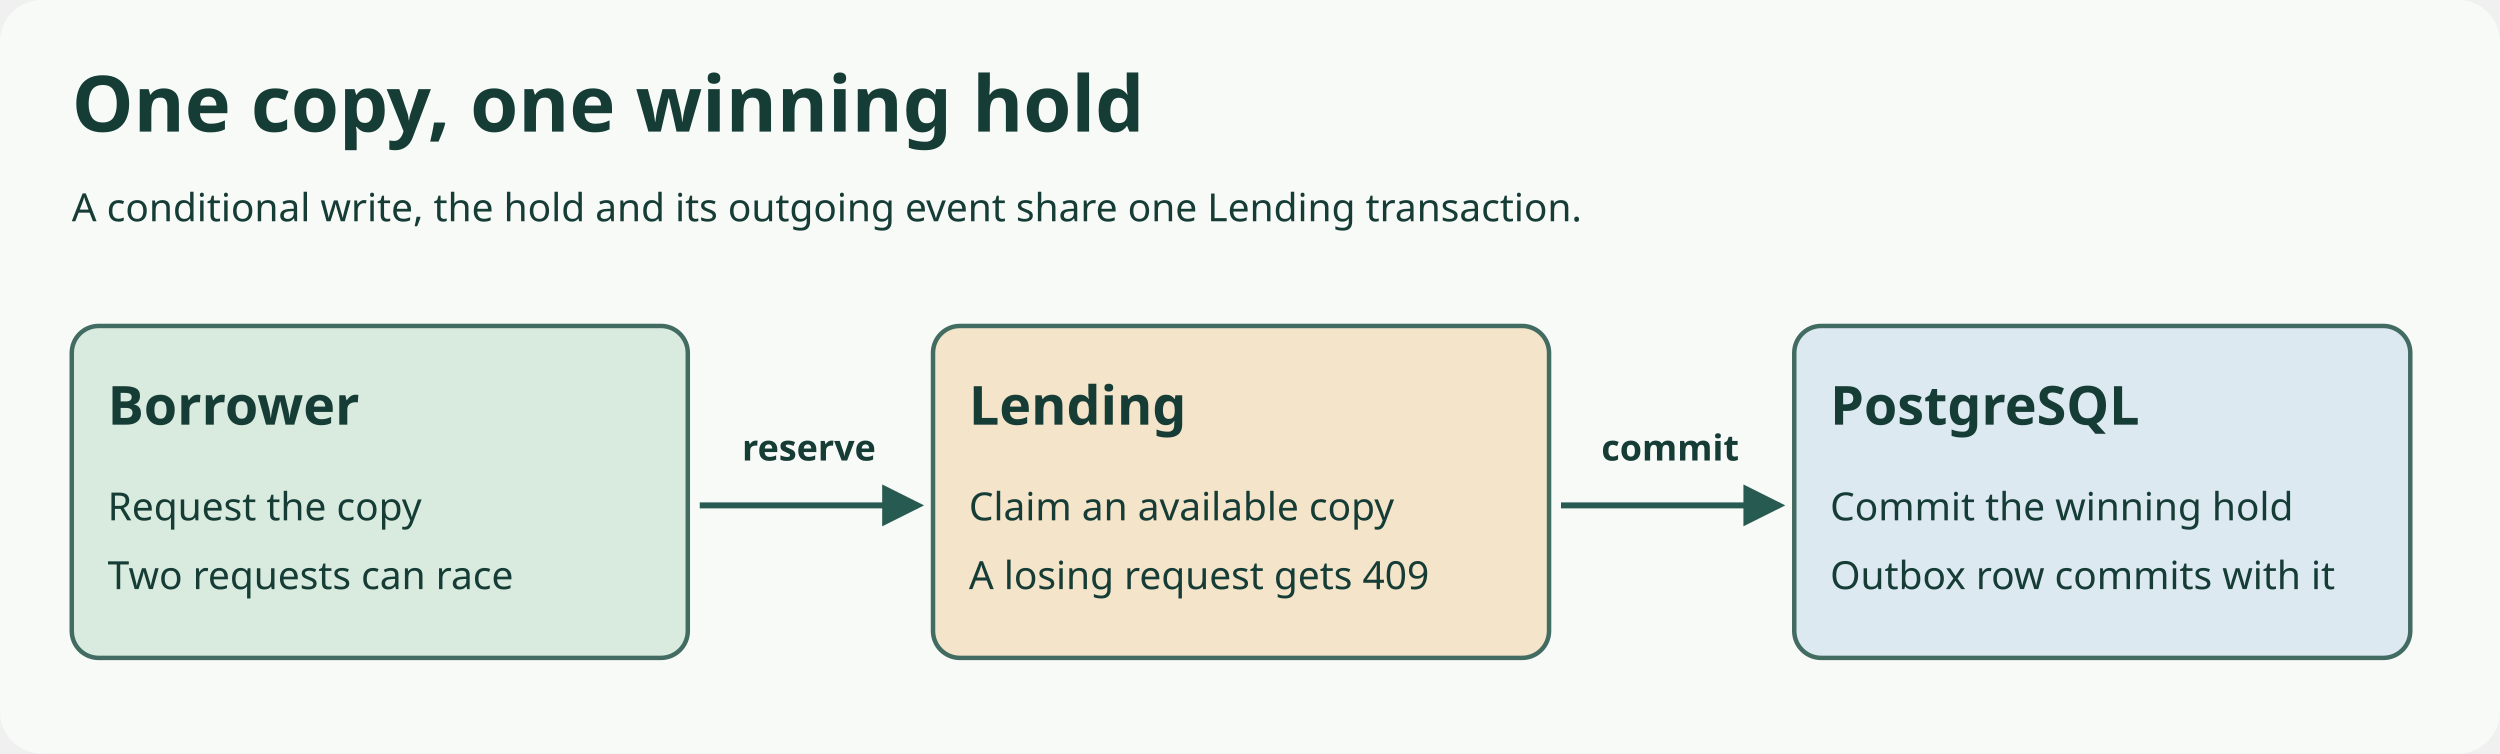
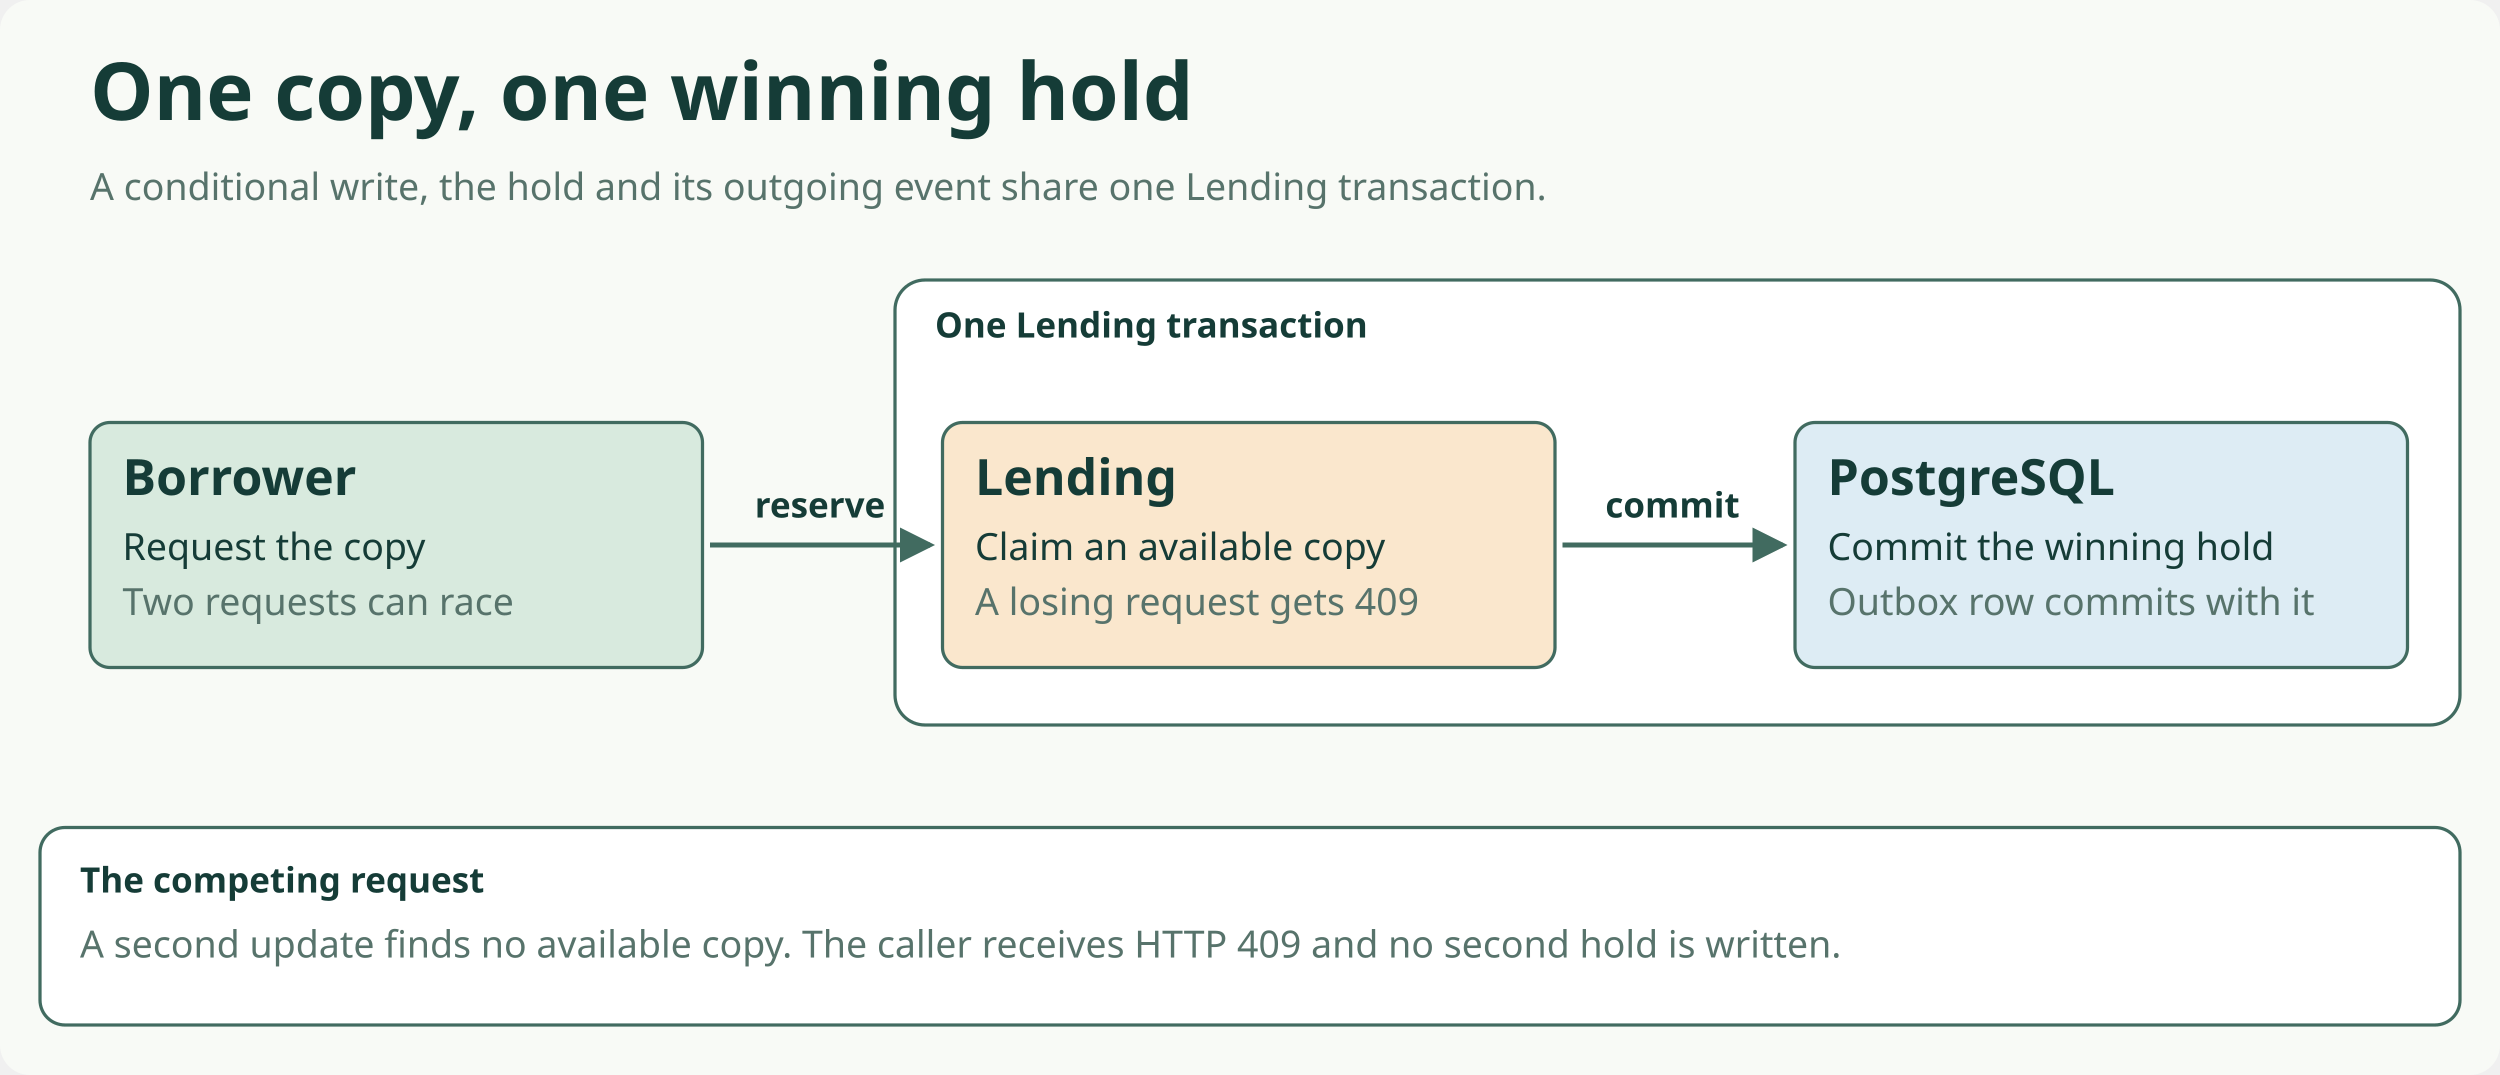
- <svg xmlns="http://www.w3.org/2000/svg" width="836" height="252" viewBox="0 0 836 252" role="img" aria-labelledby="title desc">
-   <style>text{font-family:system-ui,sans-serif;fill:#163c36}.bg{fill:#f8faf7}.card{stroke:#426b61;stroke-width:1.5}.edge{stroke:#275a50;stroke-width:2;fill:none}.arrow{fill:#275a50}.head{font-size:26px;font-weight:700}.name{font-size:18px;font-weight:700}.body{font-size:13px}.link{font-size:12px;font-weight:600}.a{fill:#d9ebdf}.b{fill:#f4e4c9}.c{fill:#dce9f1}@media(prefers-color-scheme:dark){text{fill:#eef6f2}.bg{fill:#16312e}.a{fill:#2d5146}.b{fill:#534735}.c{fill:#334957}.card{stroke:#95b8aa}.edge{stroke:#c1d9c7}.arrow{fill:#c1d9c7}}</style>
+ <svg xmlns="http://www.w3.org/2000/svg" width="1000" height="430" viewBox="0 0 1000 430" role="img" aria-labelledby="title desc">
+   <style>text{font-family:Barlow,system-ui,sans-serif}.title{font-size:32px;font-weight:700}.name{font-size:20px;font-weight:700}.body{font-size:15px}.cap,.edge-label{font-size:14px;font-weight:700}.conn{fill:none;stroke-width:2}.card,.frame{stroke-width:1.3}.bg{fill:#f8faf6}text{fill:#153c37}.muted{fill:#57736b}.frame{fill:#ffffff;stroke:#416b60}.a{fill:#d8eade}.b{fill:#fae7cd}.c{fill:#ddecf4}.card,.conn{stroke:#416b60}.arrow{fill:#416b60}@media(prefers-color-scheme:dark){.bg{fill:#172c2a}text{fill:#f0f7f2}.muted{fill:#b4cbc1}.frame{fill:#1e3531;stroke:#b5d7c8}.a{fill:#2c5144}.b{fill:#534331}.c{fill:#314957}.card,.conn{stroke:#b5d7c8}.arrow{fill:#b5d7c8}}</style>
  <defs>
    <marker id="arrowhead" markerWidth="7" markerHeight="7" refX="6" refY="3.5" orient="auto">
      <path class="arrow" d="M0 0 L7 3.5 L0 7Z" />
    </marker>
  </defs>
-   <rect class="bg" width="836" height="252" rx="14" />
-   <text class="head" x="24" y="44">One copy, one winning hold</text>
-   <text class="body" x="24" y="74">A conditional write, the hold and its outgoing event share one Lending transaction.</text>
+   <rect class="bg" x="0" y="0" width="1000" height="430" rx="12" />
+   <text class="title" text-anchor="start" x="36" y="48">One copy, one winning hold</text>
+   <text class="body muted" text-anchor="start" x="36" y="80">A conditional write, the hold and its outgoing event share one Lending transaction.</text>
+   <rect class="frame" x="358" y="112" width="626" height="178" rx="12" />
+   <text class="cap" text-anchor="start" x="374" y="135">One Lending transaction</text>
  <g id="borrower">
-     <rect class="card a" x="24" y="109" width="206" height="111" rx="9" />
-     <text class="name" x="36" y="142">Borrower</text>
-     <text class="body" x="36" y="174">Request the copy</text>
-     <text class="body" x="36" y="197">Two requests can race</text>
+     <rect class="card a" x="36" y="169" width="245" height="98" rx="8" />
+     <text class="name" text-anchor="start" x="49" y="198">Borrower</text>
+     <text class="body" text-anchor="start" x="49" y="224">Request the copy</text>
+     <text class="body muted" text-anchor="start" x="49" y="246">Two requests can race</text>
  </g>
  <g id="lending">
-     <rect class="card b" x="312" y="109" width="206" height="111" rx="9" />
-     <text class="name" x="324" y="142">Lending</text>
-     <text class="body" x="324" y="174">Claim an available copy</text>
-     <text class="body" x="324" y="197">A losing request gets 409</text>
+     <rect class="card b" x="377" y="169" width="245" height="98" rx="8" />
+     <text class="name" text-anchor="start" x="390" y="198">Lending</text>
+     <text class="body" text-anchor="start" x="390" y="224">Claim an available copy</text>
+     <text class="body muted" text-anchor="start" x="390" y="246">A losing request gets 409</text>
  </g>
  <g id="postgres">
-     <rect class="card c" x="600" y="109" width="206" height="111" rx="9" />
-     <text class="name" x="612" y="142">PostgreSQL</text>
-     <text class="body" x="612" y="174">Commit the winning hold</text>
-     <text class="body" x="612" y="197">Outbox row commits with it</text>
+     <rect class="card c" x="718" y="169" width="245" height="98" rx="8" />
+     <text class="name" text-anchor="start" x="731" y="198">PostgreSQL</text>
+     <text class="body" text-anchor="start" x="731" y="224">Commit the winning hold</text>
+     <text class="body muted" text-anchor="start" x="731" y="246">Outbox row commits with it</text>
  </g>
  <g id="reserve-request">
-     <path class="edge" d="M234 169 H307" marker-end="url(#arrowhead)" />
-     <text class="link" text-anchor="middle" x="270.5" y="154">reserve</text>
+     <path d="M284 218 H372" class="conn" marker-end="url(#arrowhead)" />
+     <text class="edge-label" text-anchor="middle" x="328" y="207">reserve</text>
  </g>
  <g id="commit-hold">
-     <path class="edge" d="M522 169 H595" marker-end="url(#arrowhead)" />
-     <text class="link" text-anchor="middle" x="558.5" y="154">commit</text>
+     <path d="M625 218 H713" class="conn" marker-end="url(#arrowhead)" />
+     <text class="edge-label" text-anchor="middle" x="669" y="207">commit</text>
  </g>
+   <rect class="frame" x="16" y="331" width="968" height="79" rx="10" />
+   <text class="cap" text-anchor="start" x="32" y="357">The competing request</text>
+   <text class="body muted" text-anchor="start" x="32" y="383">A second update finds no available copy. The caller receives HTTP 409 and no second hold is written.</text>
</svg>
